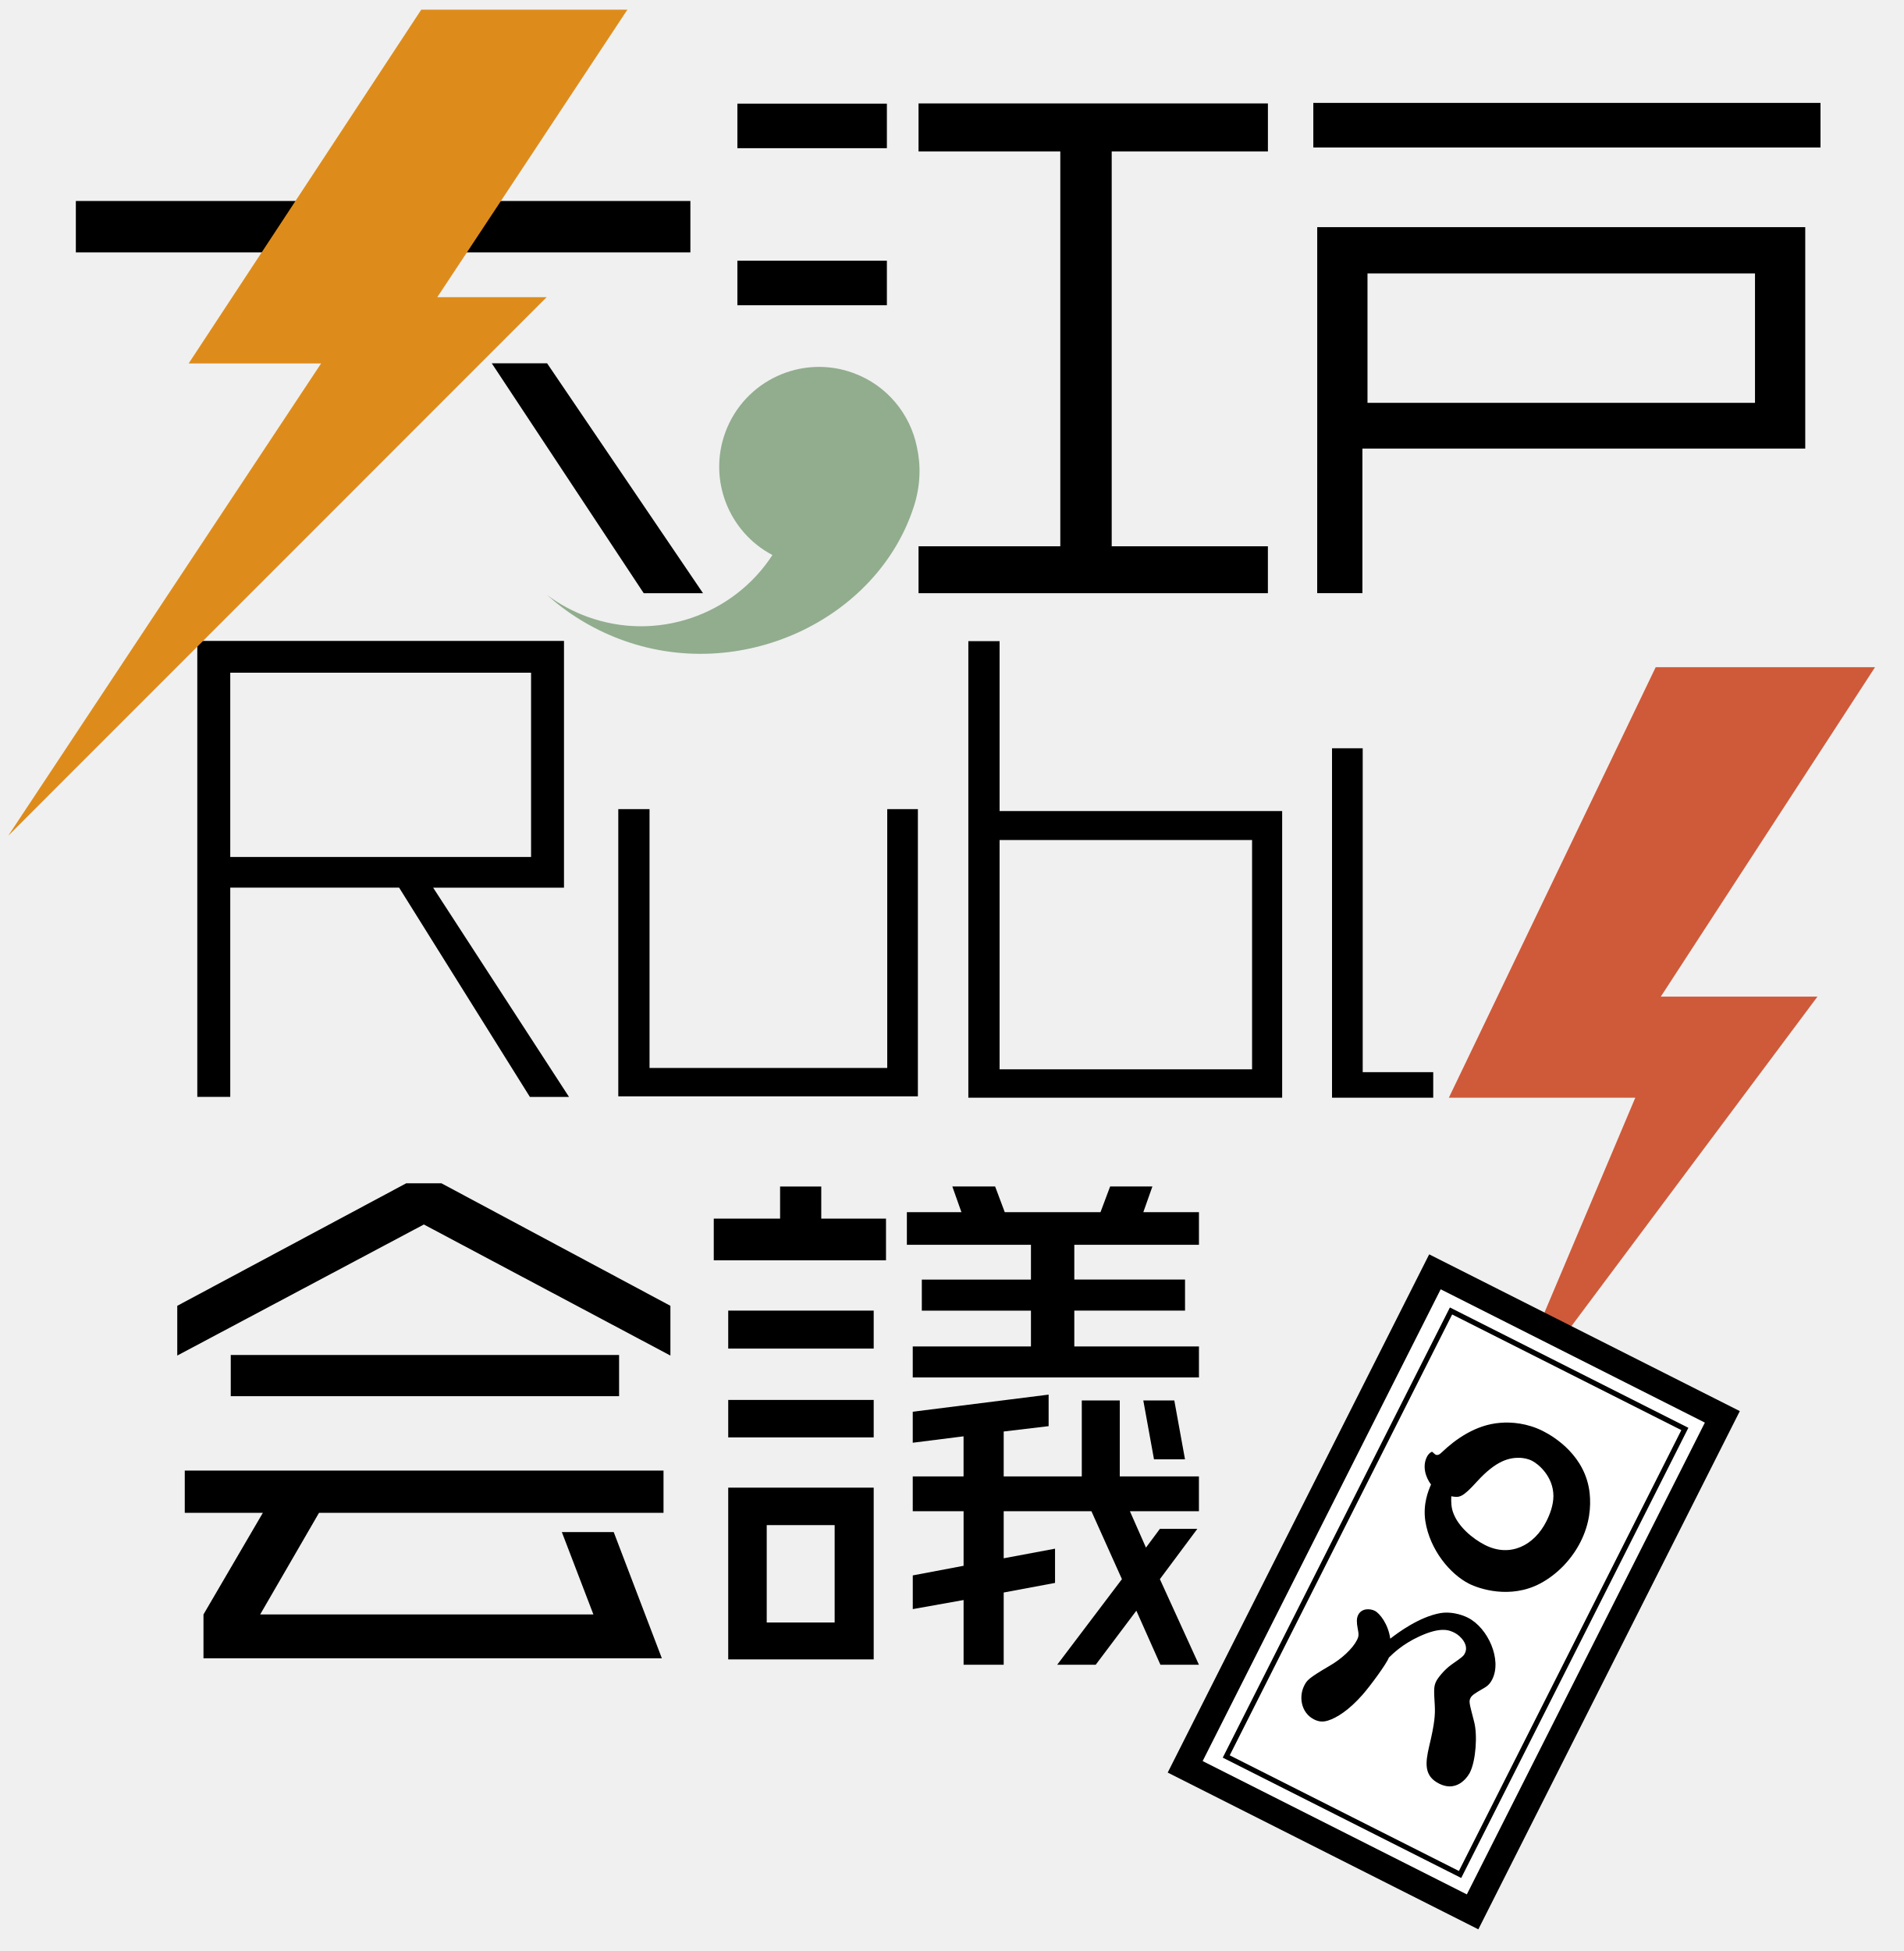
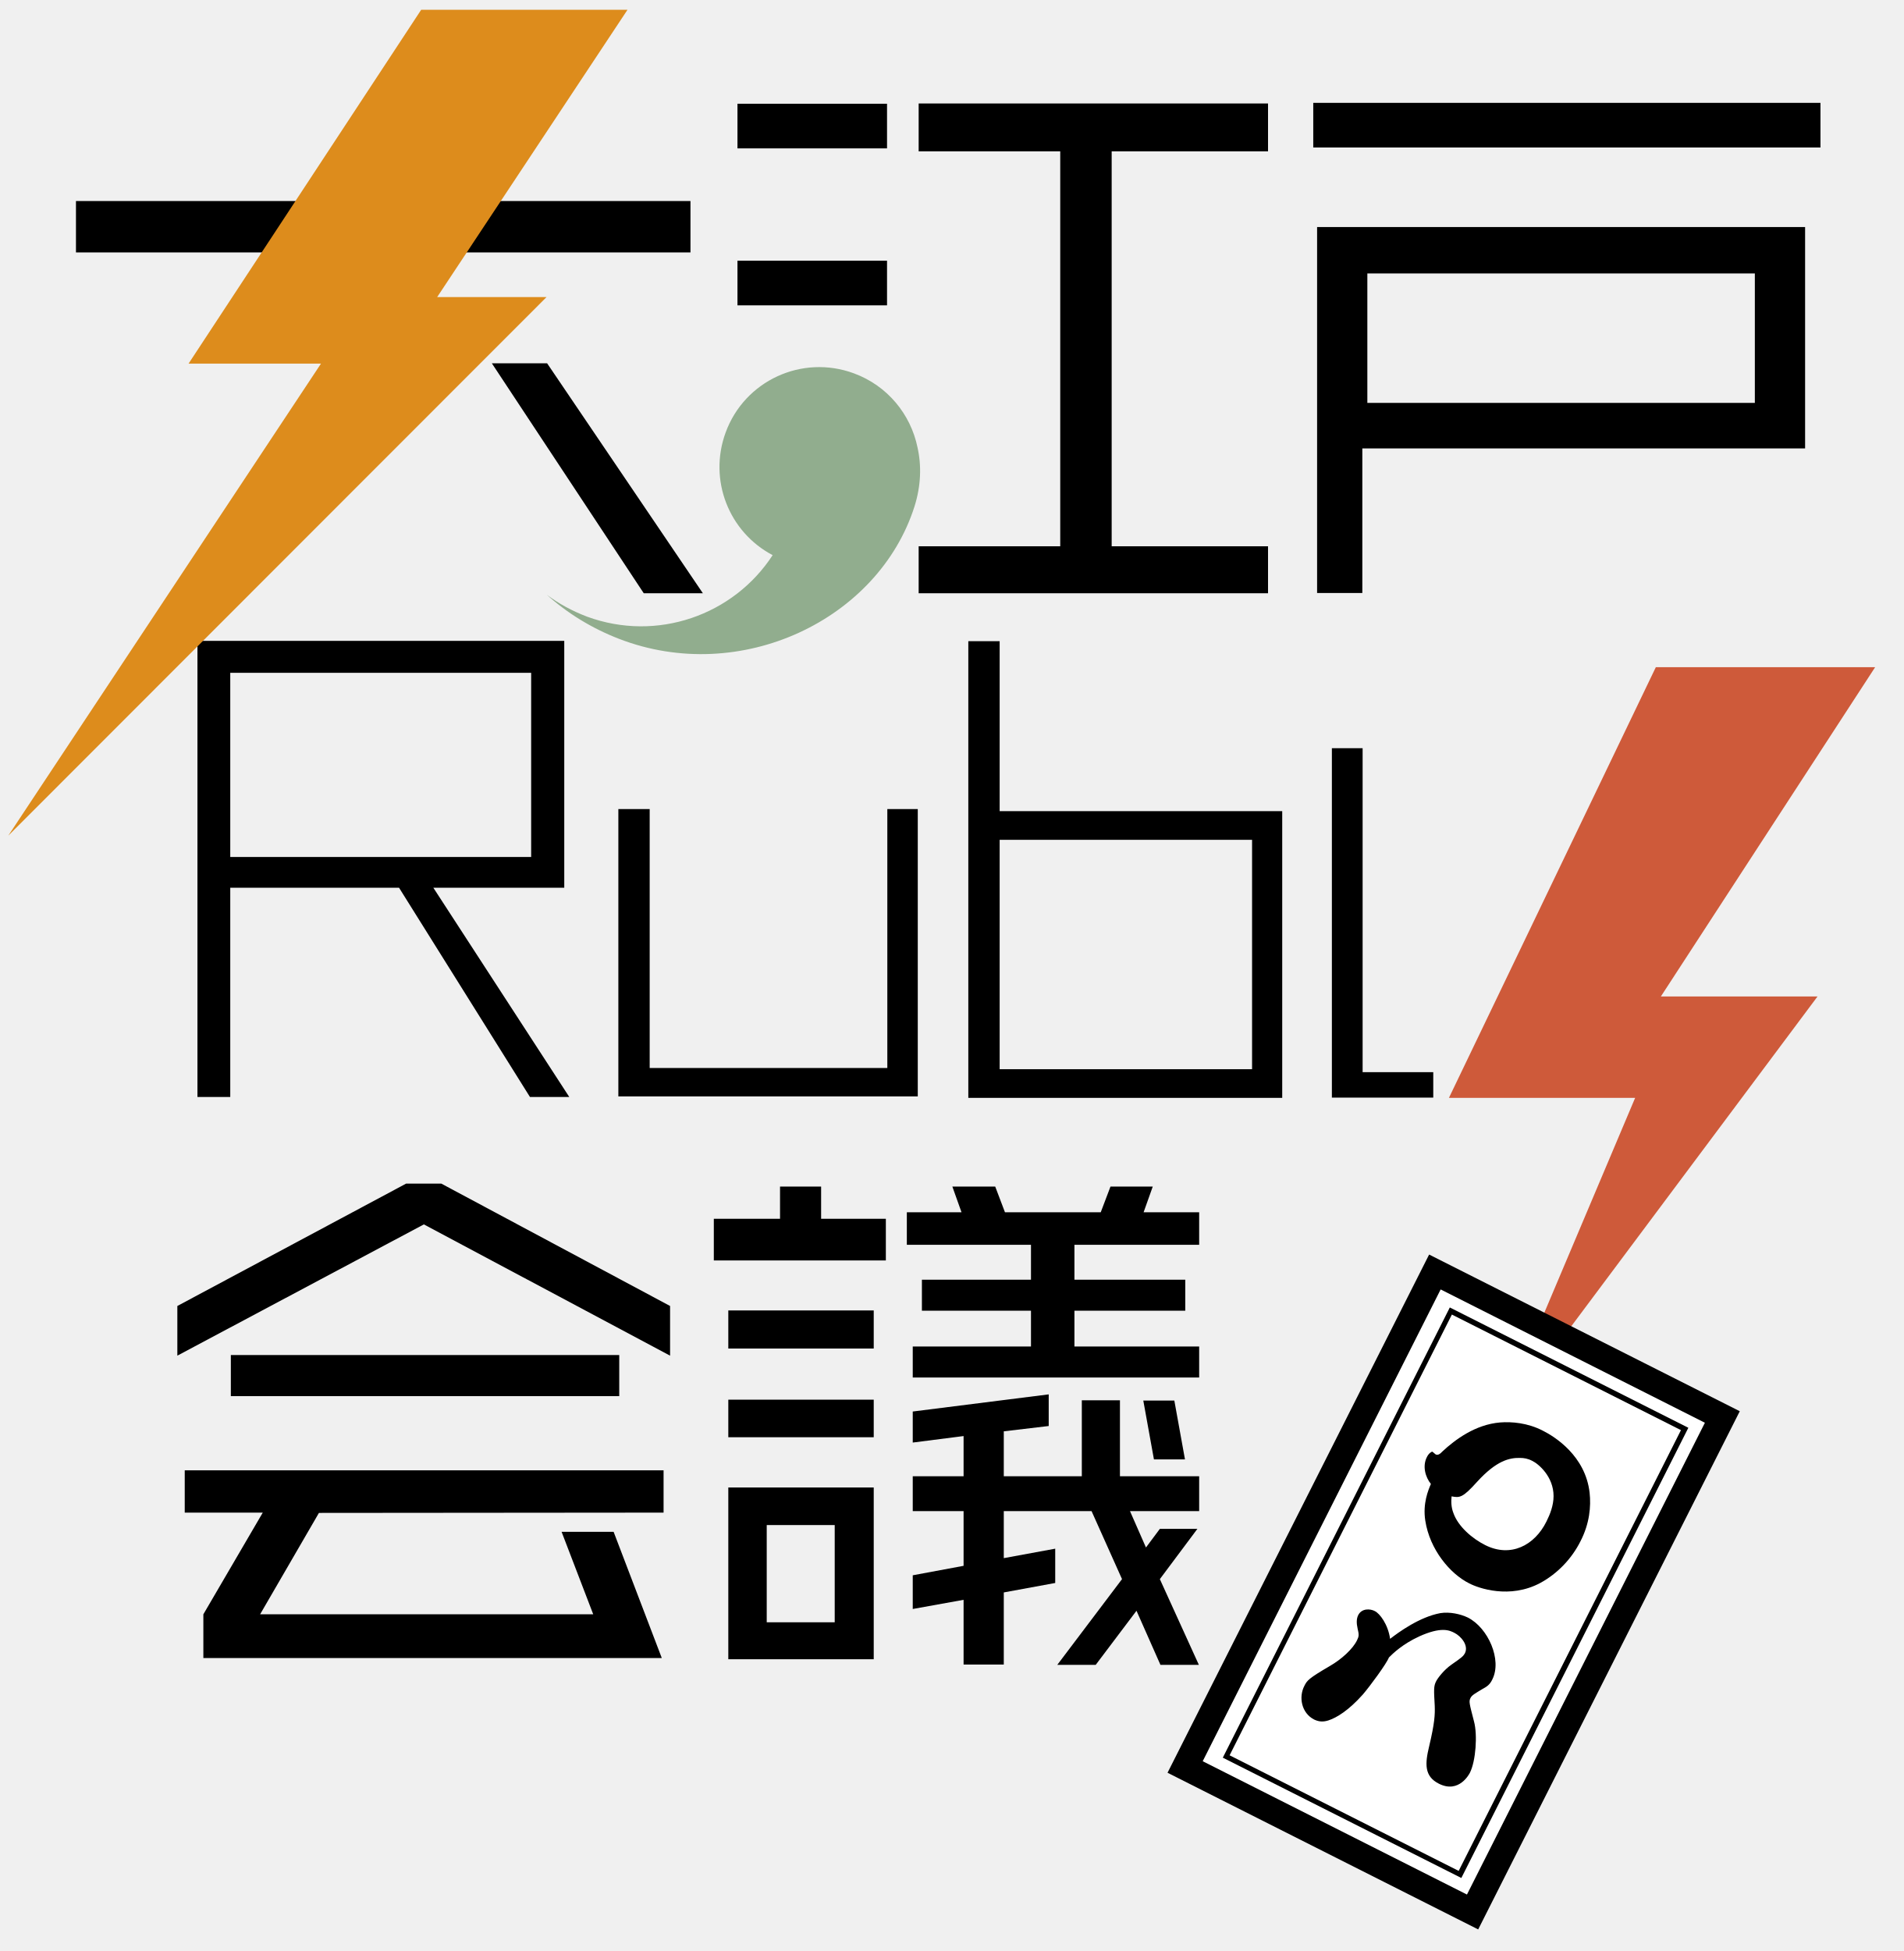
- <svg xmlns="http://www.w3.org/2000/svg" version="1.1" id="レイヤー_1" x="0px" y="0px" viewBox="0 0 644 660" style="enable-background:new 0 0 644 660;" xml:space="preserve">
-   <style type="text/css">
- 	.st0{fill:#DD8C1C;}
- 	.st1{fill:#91AD8E;}
- 	.st2{fill:#CE5A3A;}
- 	.st3{fill:#FFFFFF;}
- </style>
+ <svg xmlns="http://www.w3.org/2000/svg" viewBox="0 0 644 660">
+   <style>
+ 	.main-visual__logo-thunderbolt-yellow
+ 	{
+ 		animation: thunder 4s linear infinite;
+ 		animation-delay: 1s;
+ 	}
+ 	.main-visual__logo-thunderbolt-red{
+ 		animation: thunder 4s linear infinite;
+ 		animation-delay: 2s;
+ 	}
+ 	@keyframes thunder {
+ 		0% {
+ 			transform: scale(1);
+ 		}
+ 		1% {
+ 			transform: scale(1.05);
+ 		}
+ 		2% {
+ 			transform: scale(1);
+ 		}
+ 		3% {
+ 			transform: scale(1.05);
+ 		}
+ 		4% {
+ 			transform: scale(1);
+ 		}
+ 	}
+ 	@keyframes sanzui {
+ 		0% {
+ 			transform: translateY(-5px);
+ 		}
+ 		100% {
+ 			transform: translateY(0);
+ 		}
+ 	}
+ 	</style>
+   <path d="M143.4 414.2L60 458.6v-16.8l77.4-41.4h11.9l77.4 41.4v16.8l-83.3-44.4zm-35.5 97.6L88 546.1h112.7L190 518.2h17.6l16.3 42.7H68.8v-14.8l20.1-34.4H62.5v-14.3h162v14.3l-116.6.1zm-29.8-39.5v-13.9h131.4v13.9H78.1zM241.5 426.4v-14.1h22.4v-10.9h13.9v10.9h21.9v14.1h-58.2zm4.9 29.8v-12.9h49.2v12.9h-49.2zm0 30v-12.7h49.2v12.7h-49.2zm0 75.1v-58.1h49.2v58.1h-49.2zm36-45.4h-23v32.9h23v-32.9zm26.4-49.9v-10.5h40v-12.1h-36.9v-10.5h36.9v-11.8h-42v-11h18.5l-3.1-8.7h14.5l3.3 8.7h32.4l3.3-8.7H390l-3.1 8.7h18.8v11h-42.2v11.8H401v10.5h-37.5v12.1h42.2V466h-96.9zm83.8 97.2l-8.1-18.3-13.8 18.3h-13l21.9-29-10.3-23h-29.7v15.9l17.4-3.2v11.6l-17.4 3.2v24.4H326v-21.9l-17.2 3.1v-11.4l17.2-3.2v-18.5h-17.2v-11.8H326v-13.6l-17.2 2.2v-10.5l46-5.8v10.7l-15.2 1.8v15.2H366v-25.7h12.9v25.7h26.8v11.8h-23.4l5.4 12.3 4.7-6.3h12.7l-12.7 17 13.2 29h-13zm-2.2-69.5l-3.6-19.9h10.5l3.6 19.9h-10.5zM179.3 371.1L135 300.3H77.9v70.8H66.8V216.8h124.1v83.5h-44.3l46 70.8h-13.3zM77.9 289.9h101.8v-62.3H77.9v62.3zM209.2 370.9v-97.2h10.6v87.6h80.4v-87.6h10.3v97.2zM327.6 371.3V216.9h10.6v57.5h95.6v97H327.6zm10.6-9.6h85.4v-77.6h-85.4v77.6zM484.9 371.3h-34.3V253.1H461v109.6h23.9zM25.7 68h77.4v17.4H25.7zM132.3 85.4h-4.7V68h106v17.4zM217.8 200.7l-51.4-77.8h18.7l52.7 77.8zM310.8 200.7v-15.9h47.9V51.2h-47.9V35H429v16.2h-52.9v133.6H429v15.9zM444.3 34.8h171.6v15.1H444.3zM445.6 76.8v123.8h15.3v-48.9h149.8V76.8H445.6zm148.2 59.5H462.6V92.5h131.1v43.8zM249.5 35.1h50.6v15.1h-50.6zM249.5 88.2h50.6v15.1h-50.6z" />
+   <path fill="#dd8c1c" d="M142.5 3.3h69.8l-64.4 97.2h37L2.8 282.7 108.6 123H63.8z" class="main-visual__logo-thunderbolt-yellow" />
+   <path d="M185 201.2c4 3 8.6 5.5 13.6 7.4 23.7 8.7 49.6-.5 62.8-20.8-14.8-7.8-21.8-25.4-15.9-41.5 6.4-17.5 25.8-26.5 43.4-20 11.4 4.2 19.2 13.9 21.5 25 1.4 6.2 1.2 13-1 20-12.2 38.4-58.9 60.7-100 44.8-9.3-3.6-17.5-8.7-24.4-14.9z" fill="#91ad8e" class="main-visual__logo-sanzui" />
+   <path fill="#ce5a3a" d="M560.2 225.7h74.2l-72.5 111.4h53L506.1 482.8l47.1-111.4h-63z" class="main-visual__logo-thunderbolt-red" />
+   <path fill="#fff" d="M401.039 597.689l84.514-167.49 97.226 49.06-84.514 167.49z" />
+   <path d="M500.1 652.7l-105.1-53 88.5-175.3 105.1 53-88.5 175.3zm-93.2-56.9l89.4 45.1 80.5-159.6-89.4-45.1-80.5 159.6z" />
+   <path d="M494.4 635.3l-80.7-40.7.4-.8 76.4-151.5 80.7 40.7-.4.8-76.4 151.5zM416 593.8l77.5 39.1 75.2-149.1-77.5-39.1L416 593.8z" />
  <g>
-     <path d="M143.4,414.23l-83.43,44.34v-16.83l77.45-41.44h11.94l77.45,41.44v16.83L143.4,414.23z M107.93,511.77l-19.91,34.38h112.74   l-10.68-27.87h17.55l16.29,42.71H68.84v-14.84l20.09-34.38H62.51v-14.29h161.97v14.29H107.93z M78.07,472.32v-13.94h131.38v13.94   H78.07z" />
-     <path d="M241.48,426.35v-14.11h22.44v-10.86h13.93v10.86h21.9v14.11H241.48z M246.37,456.21v-12.85h49.22v12.85H246.37z    M246.37,486.25v-12.67h49.22v12.67H246.37z M246.37,561.35v-58.09h49.22v58.09H246.37z M282.38,515.93H259.4v32.94h22.98V515.93z    M308.8,465.99v-10.5h39.99v-12.12h-36.92v-10.5h36.92V421.1h-41.98v-11.04h18.46l-3.08-8.69h14.48l3.26,8.69h32.39l3.26-8.69h14.3   l-3.07,8.69h18.82v11.04h-42.17v11.76h37.46v10.5h-37.46v12.12h42.17v10.5H308.8z M392.59,563.16l-8.14-18.28l-13.75,18.28h-13.03   l21.9-28.95l-10.32-22.98h-29.68v15.92l17.37-3.25v11.58l-17.37,3.25v24.43h-13.57v-21.89l-17.19,3.07v-11.4l17.19-3.25v-18.46   H308.8v-11.77h17.19v-13.57l-17.19,2.17v-10.49l45.97-5.79v10.67l-15.2,1.81v15.2h26.42v-25.7h12.85v25.7h26.78v11.77h-23.35   l5.43,12.31l4.71-6.34h12.67l-12.67,17.01l13.21,28.95H392.59z M390.42,493.67l-3.62-19.91h10.49l3.62,19.91H390.42z" />
-   </g>
-   <path d="M179.27,371.07l-44.24-70.79H77.9v70.79H66.75V216.82h124.06v83.47h-44.27l45.97,70.79H179.27z M77.9,289.91h101.77v-62.34  H77.9V289.91z" />
-   <polygon points="209.18,370.88 209.18,273.72 219.75,273.72 219.75,361.28 300.17,361.28 300.17,273.72 310.54,273.72   310.54,370.88 " />
-   <path d="M327.61,371.34V216.89l10.57,0v57.48h95.6v96.97L327.61,371.34z M338.18,361.74h85.42v-77.57h-85.42V361.74z" />
-   <polygon points="484.89,371.34 450.65,371.34 450.65,253.13 461.03,253.13 461.03,362.7 484.89,362.7 " />
-   <rect x="25.66" y="67.99" width="77.41" height="17.39" />
-   <polygon points="132.3,85.38 127.61,85.38 127.61,67.99 138.79,67.99 233.57,67.99 233.57,85.38 " />
-   <polygon points="217.78,200.67 166.38,122.91 185.1,122.91 237.84,200.67 " />
-   <polygon points="310.76,200.67 310.76,184.8 358.72,184.8 358.72,51.24 310.76,51.24 310.76,34.99 428.96,34.99 428.96,51.24   376.11,51.24 376.11,184.8 428.95,184.8 428.95,200.67 " />
-   <rect x="444.32" y="34.81" width="171.59" height="15.09" />
-   <path d="M445.64,76.84v64.01l-0.01,59.81h15.3l0-48.92h149.82V76.84H445.64z M593.75,136.27h-131.1V92.51h131.1V136.27z" />
-   <rect x="249.47" y="35.06" width="50.58" height="15.07" />
-   <rect x="249.47" y="88.19" width="50.58" height="15.07" />
-   <polygon class="st0" points="142.52,3.27 212.26,3.27 147.94,100.54 184.94,100.54 2.78,282.73 108.63,122.96 63.82,122.96 " />
-   <path class="st1" d="M185.02,201.23c4.04,3.03,8.58,5.53,13.56,7.36c23.67,8.7,49.57-0.54,62.75-20.83  c-14.76-7.76-21.84-25.45-15.93-41.52c6.44-17.5,25.84-26.48,43.35-20.04c11.41,4.19,19.19,13.9,21.45,24.99  c1.38,6.2,1.24,13.03-0.98,20c-12.25,38.42-58.88,60.66-99.99,44.85C200.05,212.5,191.92,207.43,185.02,201.23z" />
-   <polygon class="st2" points="560.15,225.71 634.36,225.71 561.88,337.15 614.88,337.15 506.13,482.78 553.25,371.35 490.17,371.35   " />
-   <g>
-     <g>
-       <rect x="437.38" y="444.72" transform="matrix(0.8928 0.4505 -0.4505 0.8928 295.3249 -163.83)" class="st3" width="108.91" height="187.57" />
-       <path d="M500.15,652.67l-105.09-53.03l88.46-175.31l105.09,53.03L500.15,652.67z M406.88,595.75l89.38,45.1l80.53-159.6    l-89.38-45.1L406.88,595.75z" />
-     </g>
-     <path d="M494.36,635.3l-80.68-40.71l0.4-0.79l76.45-151.5l80.68,40.71l-0.4,0.79L494.36,635.3z M416.04,593.81l77.54,39.12   l75.25-149.14l-77.54-39.12L416.04,593.81z" />
-     <g>
-       <path d="M482.75,492.84c0.6-1.19,1.58-1.81,1.82-1.69c0.06,0.03,0.86,0.81,1.1,0.93c0.59,0.3,1.31,0.07,2.23-0.88    c4.45-4.24,11.29-9.22,19.59-9.87c3.9-0.34,9.26,0.12,14.54,2.79c3.98,2.01,14.43,8.48,15.78,21.01    c0.49,4.64-0.01,10.36-3.06,16.42c-2.91,5.76-7.66,10.89-13.59,14.09c-10.29,5.47-20.87,1.77-24.14,0.12    c-6.36-3.21-13.26-11.39-14.8-21.19c-0.87-5.8,1.02-10.29,1.92-12.37C482.31,499.78,481.13,496.05,482.75,492.84z M491.67,511.8    c1.65,4.56,6.43,8.68,10.76,10.87c8.56,4.32,16.67,0.06,20.74-8.02c1.2-2.38,2.37-5.44,2.38-8.56c-0.01-6.64-5.11-10.85-7.19-11.9    c-1.48-0.75-2.94-0.96-4.1-1.03c-3.6-0.1-8.04,0.86-14.55,8.01c-5.05,5.58-5.97,5.48-8.71,5    C490.91,508.14,490.99,510.05,491.67,511.8z" />
-       <path d="M487.32,545.69c3.19-0.55,6.84,0.32,9.28,1.55c6.89,3.48,11.58,14.27,8.26,20.86c-0.84,1.66-1.73,2.4-3.38,3.29    c-2.32,1.36-3.49,2.04-3.97,2.99c-0.63,1.25-0.39,1.81,1.19,7.98c1.23,4.5,0.61,13.28-1.4,17.26c-0.09,0.18-3.63,7.19-10.46,3.74    c-5.05-2.55-4.68-6.83-3.32-12.63c1.93-7.97,2.03-10.83,1.9-13.65c-0.34-5.54-0.36-6.67,0.51-8.39c0.48-0.95,2.57-3.77,5.23-5.64    c3.58-2.51,3.94-2.78,4.45-3.79c1.44-2.85-1.5-5.9-3.46-6.89c-1.73-0.87-4.55-2.22-12.03,1.24c-5.63,2.6-8.77,5.71-10.24,7.13    c-0.75,2.08-6.37,9.68-8.82,12.47c-4.75,5.43-8.93,7.94-11.67,8.8c-1.88,0.62-3.33,0.4-4.82-0.35c-4.34-2.19-5.27-7.58-3.32-11.44    c0.9-1.78,1.41-2.5,8.59-6.7c4-2.3,7.76-5.77,9.23-8.68c0.69-1.37,0.66-1.9,0.25-4.05c-0.35-1.82-0.41-3.34,0.17-4.46    c1.2-2.38,4.08-2.19,5.63-1.41c1.66,0.84,4.54,4.45,5.23,9.43C472.95,552.31,480.2,546.95,487.32,545.69z" />
-     </g>
+     <path d="M482.8 492.8c.6-1.2 1.6-1.8 1.8-1.7.1 0 .9.8 1.1.9.6.3 1.3.1 2.2-.9 4.5-4.2 11.3-9.2 19.6-9.9 3.9-.3 9.3.1 14.5 2.8 4 2 14.4 8.5 15.8 21 .5 4.6 0 10.4-3.1 16.4-2.9 5.8-7.7 10.9-13.6 14.1-10.3 5.5-20.9 1.8-24.1.1-6.4-3.2-13.3-11.4-14.8-21.2-.9-5.8 1-10.3 1.9-12.4-1.8-2.2-3-6-1.3-9.2zm8.9 19c1.6 4.6 6.4 8.7 10.8 10.9 8.6 4.3 16.7.1 20.7-8 1.2-2.4 2.4-5.4 2.4-8.6 0-6.6-5.1-10.9-7.2-11.9-1.5-.8-2.9-1-4.1-1-3.6-.1-8 .9-14.5 8-5 5.6-6 5.5-8.7 5-.2 1.9-.1 3.8.6 5.6zM487.3 545.7c3.2-.5 6.8.3 9.3 1.5 6.9 3.5 11.6 14.3 8.3 20.9-.8 1.7-1.7 2.4-3.4 3.3-2.3 1.4-3.5 2-4 3-.6 1.2-.4 1.8 1.2 8 1.2 4.5.6 13.3-1.4 17.3-.1.2-3.6 7.2-10.5 3.7-5-2.5-4.7-6.8-3.3-12.6 1.9-8 2-10.8 1.9-13.7-.3-5.5-.4-6.7.5-8.4.5-1 2.6-3.8 5.2-5.6 3.6-2.5 3.9-2.8 4.5-3.8 1.4-2.8-1.5-5.9-3.5-6.9-1.7-.9-4.5-2.2-12 1.2-5.6 2.6-8.8 5.7-10.2 7.1-.8 2.1-6.4 9.7-8.8 12.5-4.8 5.4-8.9 7.9-11.7 8.8-1.9.6-3.3.4-4.8-.3-4.3-2.2-5.3-7.6-3.3-11.4.9-1.8 1.4-2.5 8.6-6.7 4-2.3 7.8-5.8 9.2-8.7.7-1.4.7-1.9.2-4-.4-1.8-.4-3.3.2-4.5 1.2-2.4 4.1-2.2 5.6-1.4 1.7.8 4.5 4.5 5.2 9.4 2.7-2.1 9.9-7.4 17-8.7z" />
  </g>
</svg>
